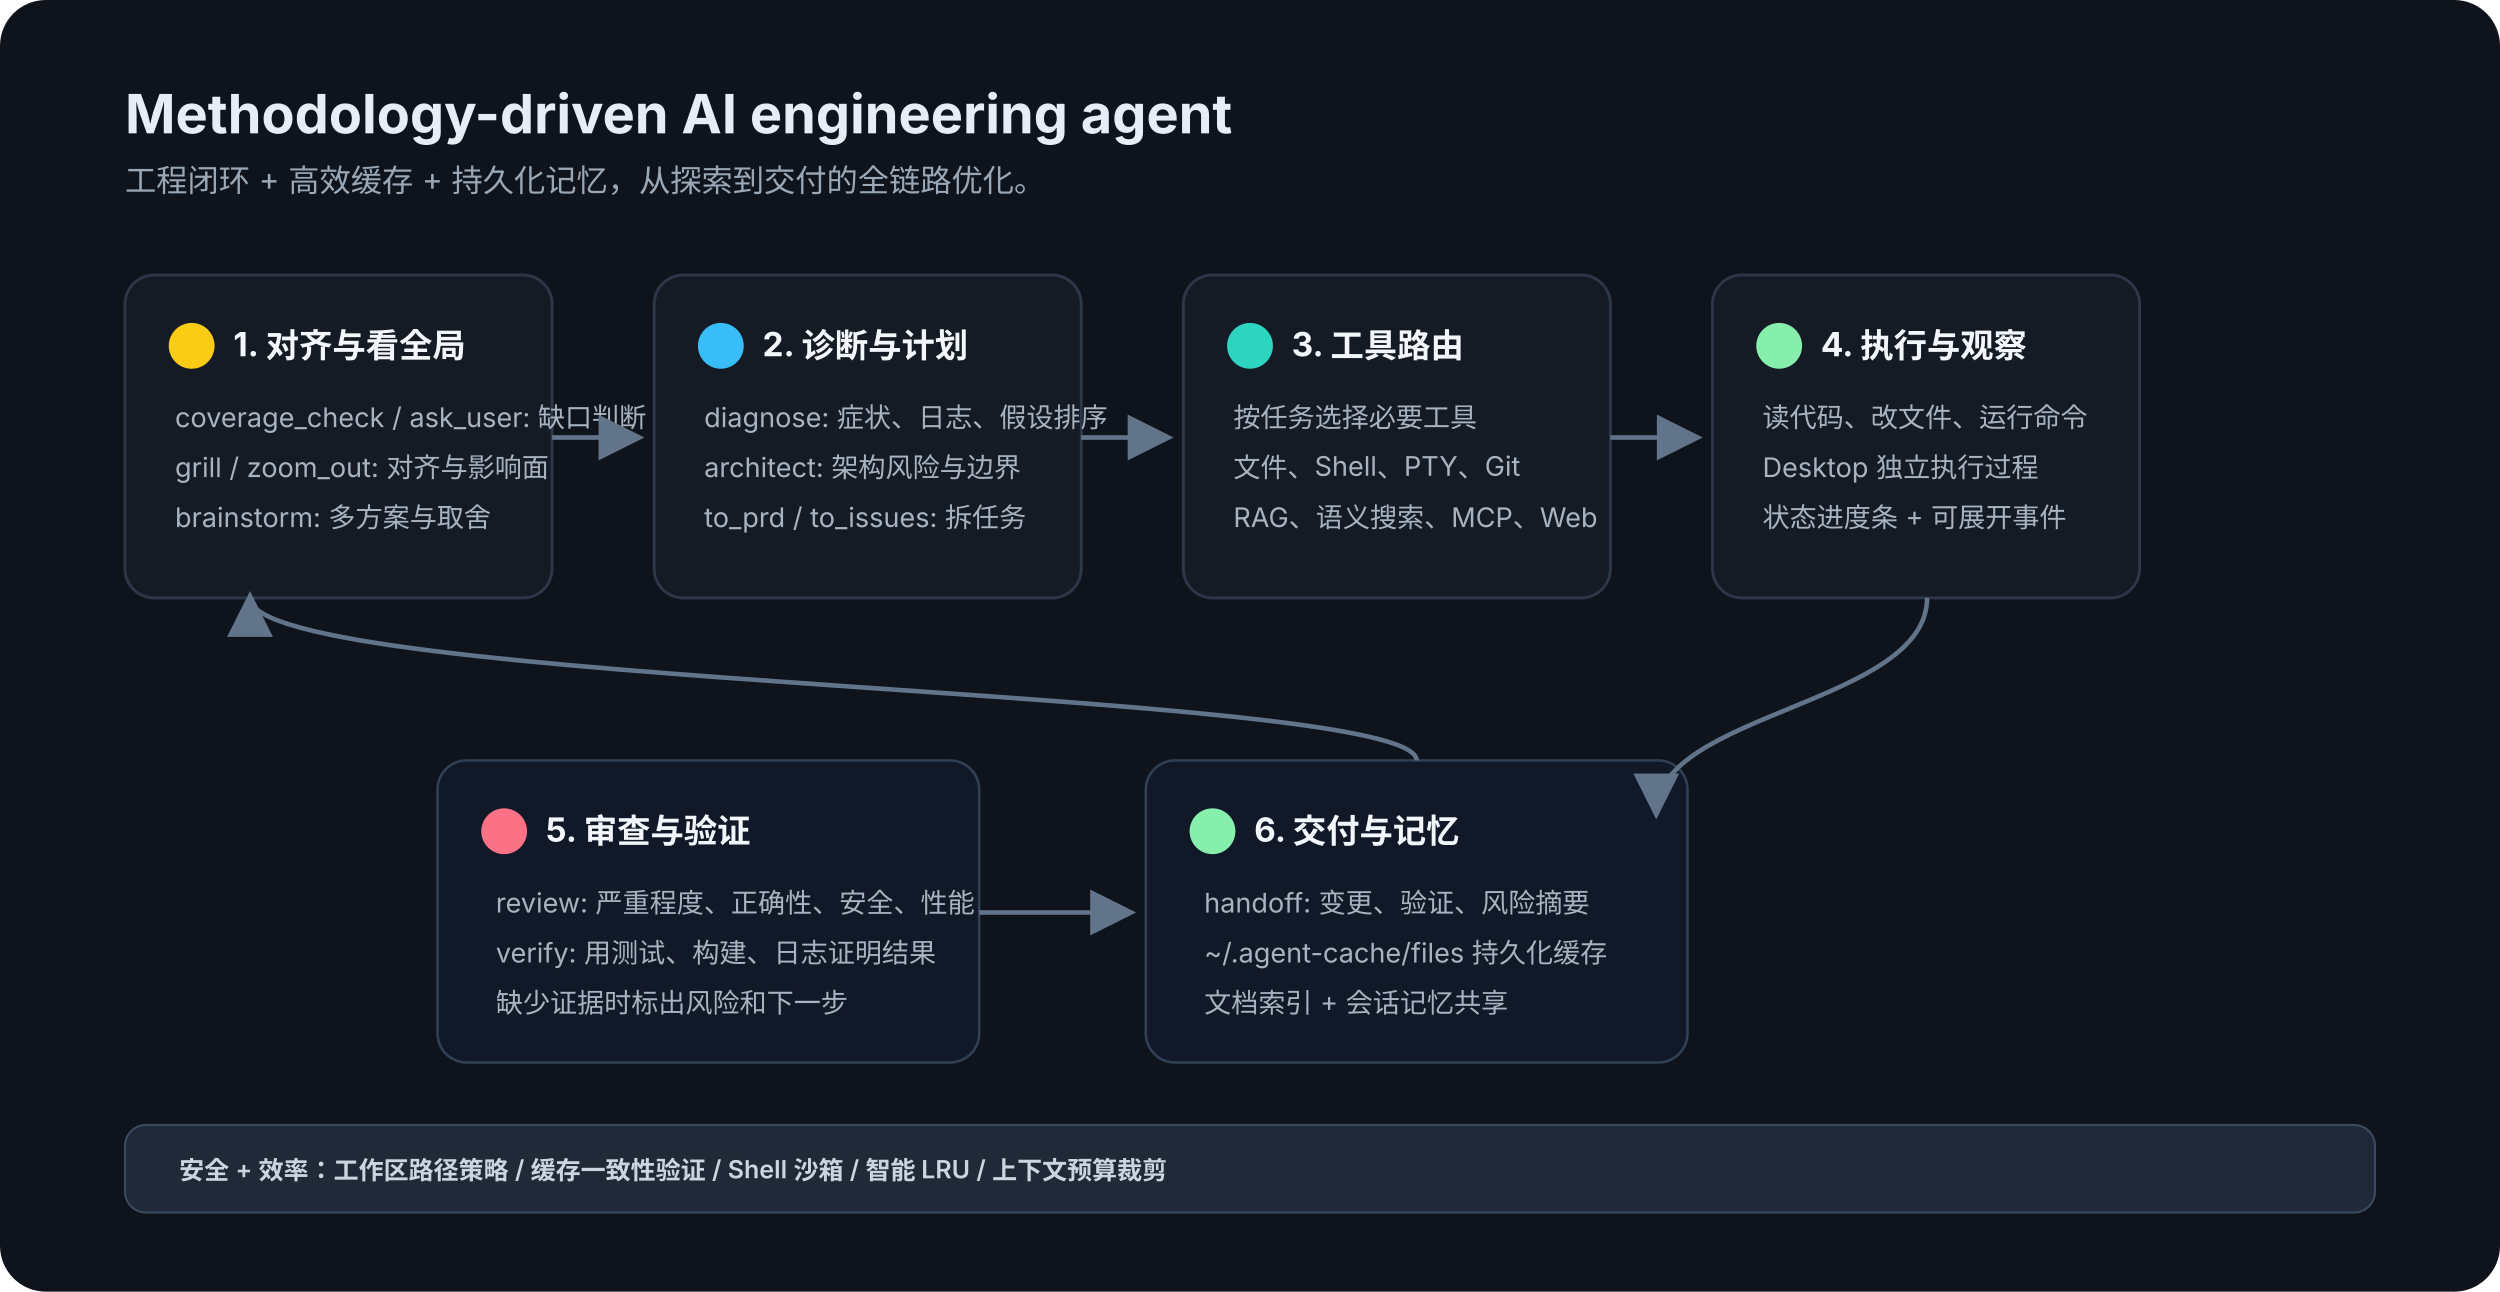
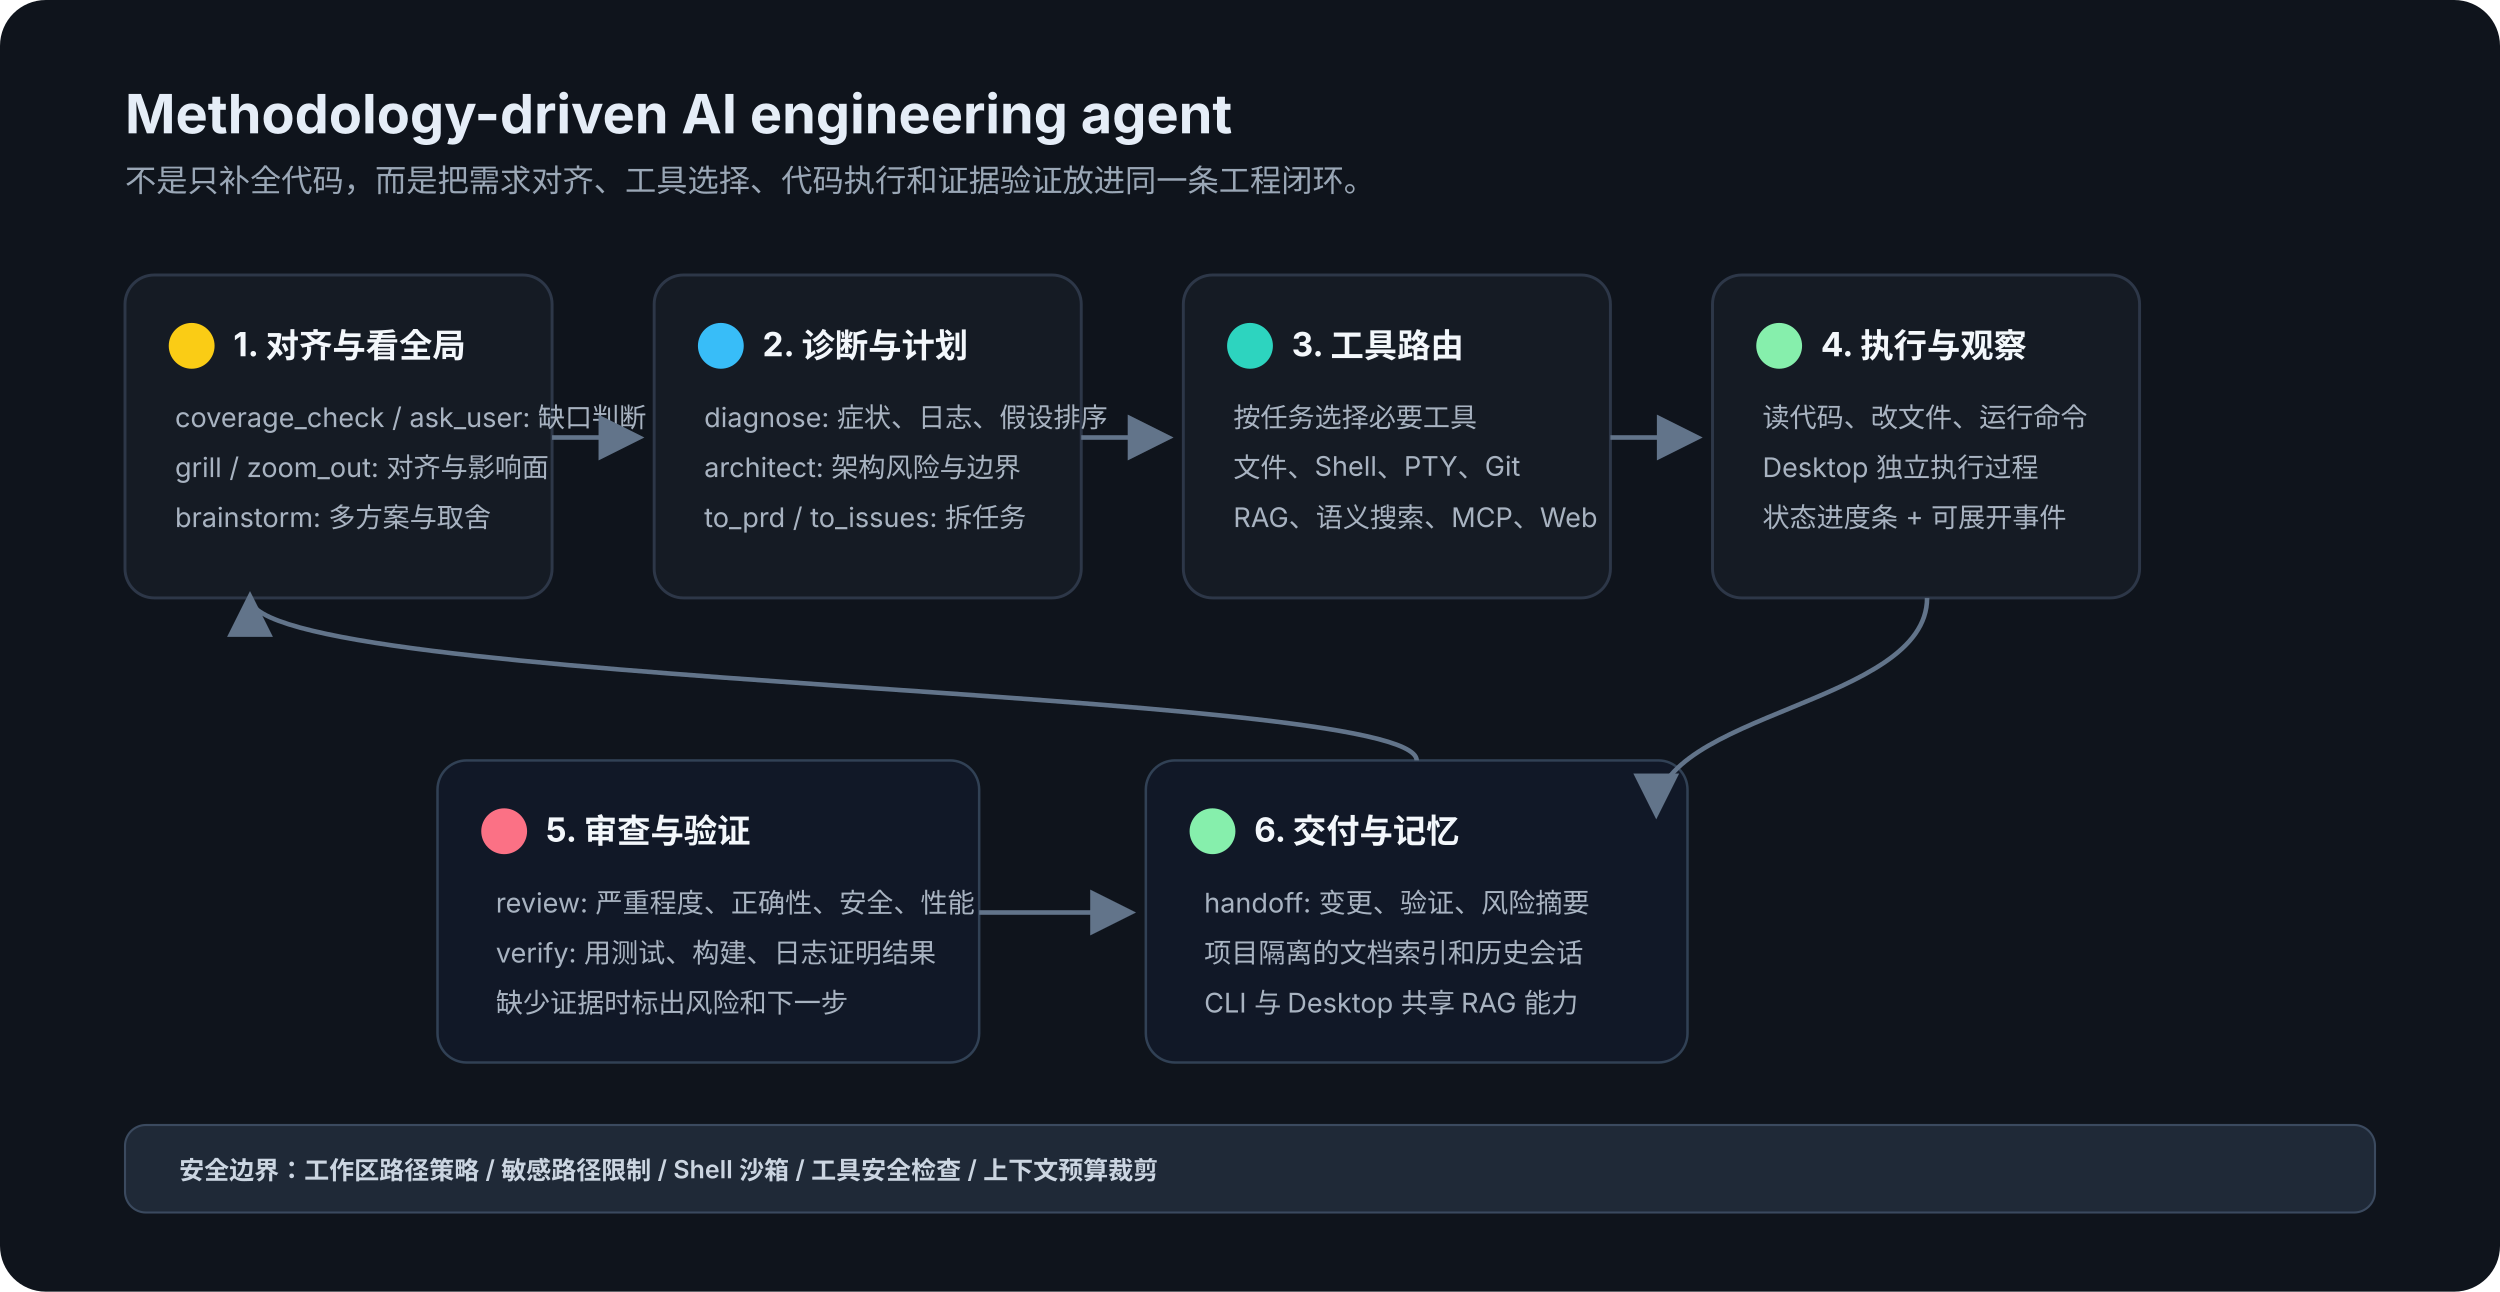
<svg xmlns="http://www.w3.org/2000/svg" width="1200" height="620" viewBox="0 0 1200 620" role="img" aria-labelledby="title desc">
  <defs>
    <style>
      .bg { fill: #0f141c; }
      .panel { fill: #151b24; stroke: #2d3748; stroke-width: 1.4; }
      .panel-soft { fill: #111827; stroke: #314155; stroke-width: 1.2; }
      .title { fill: #e5edf7; font: 700 26px Inter, Arial, sans-serif; }
      .subtitle { fill: #9aa7b6; font: 400 15px Inter, Arial, sans-serif; }
      .label { fill: #f3f7fb; font: 700 16px Inter, Arial, sans-serif; }
      .body { fill: #a8b3c1; font: 400 13px Inter, Arial, sans-serif; }
      .chip { fill: #1f2937; stroke: #3b4a5f; stroke-width: 1; }
      .chip-text { fill: #cbd5e1; font: 600 12px Inter, Arial, sans-serif; }
      .accent-blue { fill: #2dd4bf; }
      .accent-cyan { fill: #38bdf8; }
      .accent-green { fill: #86efac; }
      .accent-yellow { fill: #facc15; }
      .accent-red { fill: #fb7185; }
      .arrow { stroke: #62748a; stroke-width: 2.2; fill: none; marker-end: url(#arrowhead); }
      .thin { stroke: #405166; stroke-width: 1.4; fill: none; }
    </style>
    <marker id="arrowhead" markerWidth="10" markerHeight="10" refX="8.5" refY="5" orient="auto">
      <path d="M 0 0 L 10 5 L 0 10 z" fill="#62748a" />
    </marker>
  </defs>
  <rect class="bg" width="1200" height="620" rx="22" />
  <text x="60" y="64" class="title">Methodology-driven AI engineering agent</text>
-   <text x="60" y="92" class="subtitle">工程闭环 + 高效缓存 + 持久化记忆，从探索到交付的全链路优化。</text>
+   <text x="60" y="92" class="subtitle">不是只补全代码，而是把需求对齐、工具选择、代码执行和证据验证放进同一条工程闭环。</text>
  <rect x="60" y="132" width="205" height="155" rx="14" class="panel" />
  <circle cx="92" cy="166" r="11" class="accent-yellow" />
  <text x="112" y="171" class="label">1. 对齐与看全局</text>
  <text x="84" y="205" class="body">coverage_check / ask_user: 缺口判断</text>
  <text x="84" y="229" class="body">grill / zoom_out: 对齐与影响面</text>
  <text x="84" y="253" class="body">brainstorm: 多方案与取舍</text>
  <rect x="314" y="132" width="205" height="155" rx="14" class="panel" />
  <circle cx="346" cy="166" r="11" class="accent-cyan" />
  <text x="366" y="171" class="label">2. 诊断与计划</text>
  <text x="338" y="205" class="body">diagnose: 症状、日志、假设排序</text>
  <text x="338" y="229" class="body">architect: 架构风险与边界</text>
  <text x="338" y="253" class="body">to_prd / to_issues: 拆任务</text>
  <rect x="568" y="132" width="205" height="155" rx="14" class="panel" />
  <circle cx="600" cy="166" r="11" class="accent-blue" />
  <text x="620" y="171" class="label">3. 工具路由</text>
  <text x="592" y="205" class="body">按任务选择必要工具</text>
  <text x="592" y="229" class="body">文件、Shell、PTY、Git</text>
  <text x="592" y="253" class="body">RAG、语义搜索、MCP、Web</text>
  <rect x="822" y="132" width="205" height="155" rx="14" class="panel" />
  <circle cx="854" cy="166" r="11" class="accent-green" />
  <text x="874" y="171" class="label">4. 执行与观察</text>
  <text x="846" y="205" class="body">读代码、改文件、运行命令</text>
  <text x="846" y="229" class="body">Desktop 独立执行过程</text>
  <text x="846" y="253" class="body">状态进度条 + 可展开事件</text>
  <path class="arrow" d="M 265 210 L 306 210" />
  <path class="arrow" d="M 519 210 L 560 210" />
  <path class="arrow" d="M 773 210 L 814 210" />
  <rect x="210" y="365" width="260" height="145" rx="14" class="panel-soft" />
  <circle cx="242" cy="399" r="11" class="accent-red" />
  <text x="262" y="404" class="label">5. 审查与验证</text>
  <text x="238" y="438" class="body">review: 严重程度、正确性、安全、性能</text>
  <text x="238" y="462" class="body">verify: 用测试、构建、日志证明结果</text>
  <text x="238" y="486" class="body">缺少证据时标出风险和下一步</text>
  <rect x="550" y="365" width="260" height="145" rx="14" class="panel-soft" />
  <circle cx="582" cy="399" r="11" class="accent-green" />
  <text x="602" y="404" class="label">6. 交付与记忆</text>
  <text x="578" y="438" class="body">handoff: 变更、验证、风险摘要</text>
-   <text x="578" y="462" class="body">~/.agent-cache/files 持久化缓存</text>
-   <text x="578" y="486" class="body">文档索引 + 会话记忆共享</text>
+   <text x="578" y="462" class="body">项目隔离的文档索引和历史会话</text>
+   <text x="578" y="486" class="body">CLI 与 Desktop 共享 RAG 能力</text>
  <path class="arrow" d="M 925 287 C 925 338 795 342 795 390" />
  <path class="arrow" d="M 470 438 L 542 438" />
  <path class="arrow" d="M 680 365 C 680 330 120 330 120 287" />
  <rect x="60" y="540" width="1080" height="42" rx="10" class="chip" />
-   <text x="86" y="566" class="chip-text">安全 + 效率：工作区路径策略 / 缓存一致性验证 / Shell 沙箱 / 智能 LRU / 上下文预算裁剪</text>
+   <text x="86" y="566" class="chip-text">安全边界：工作区路径策略 / 敏感路径限制 / Shell 沙箱 / 工具安全检查 / 上下文预算裁剪</text>
</svg>
